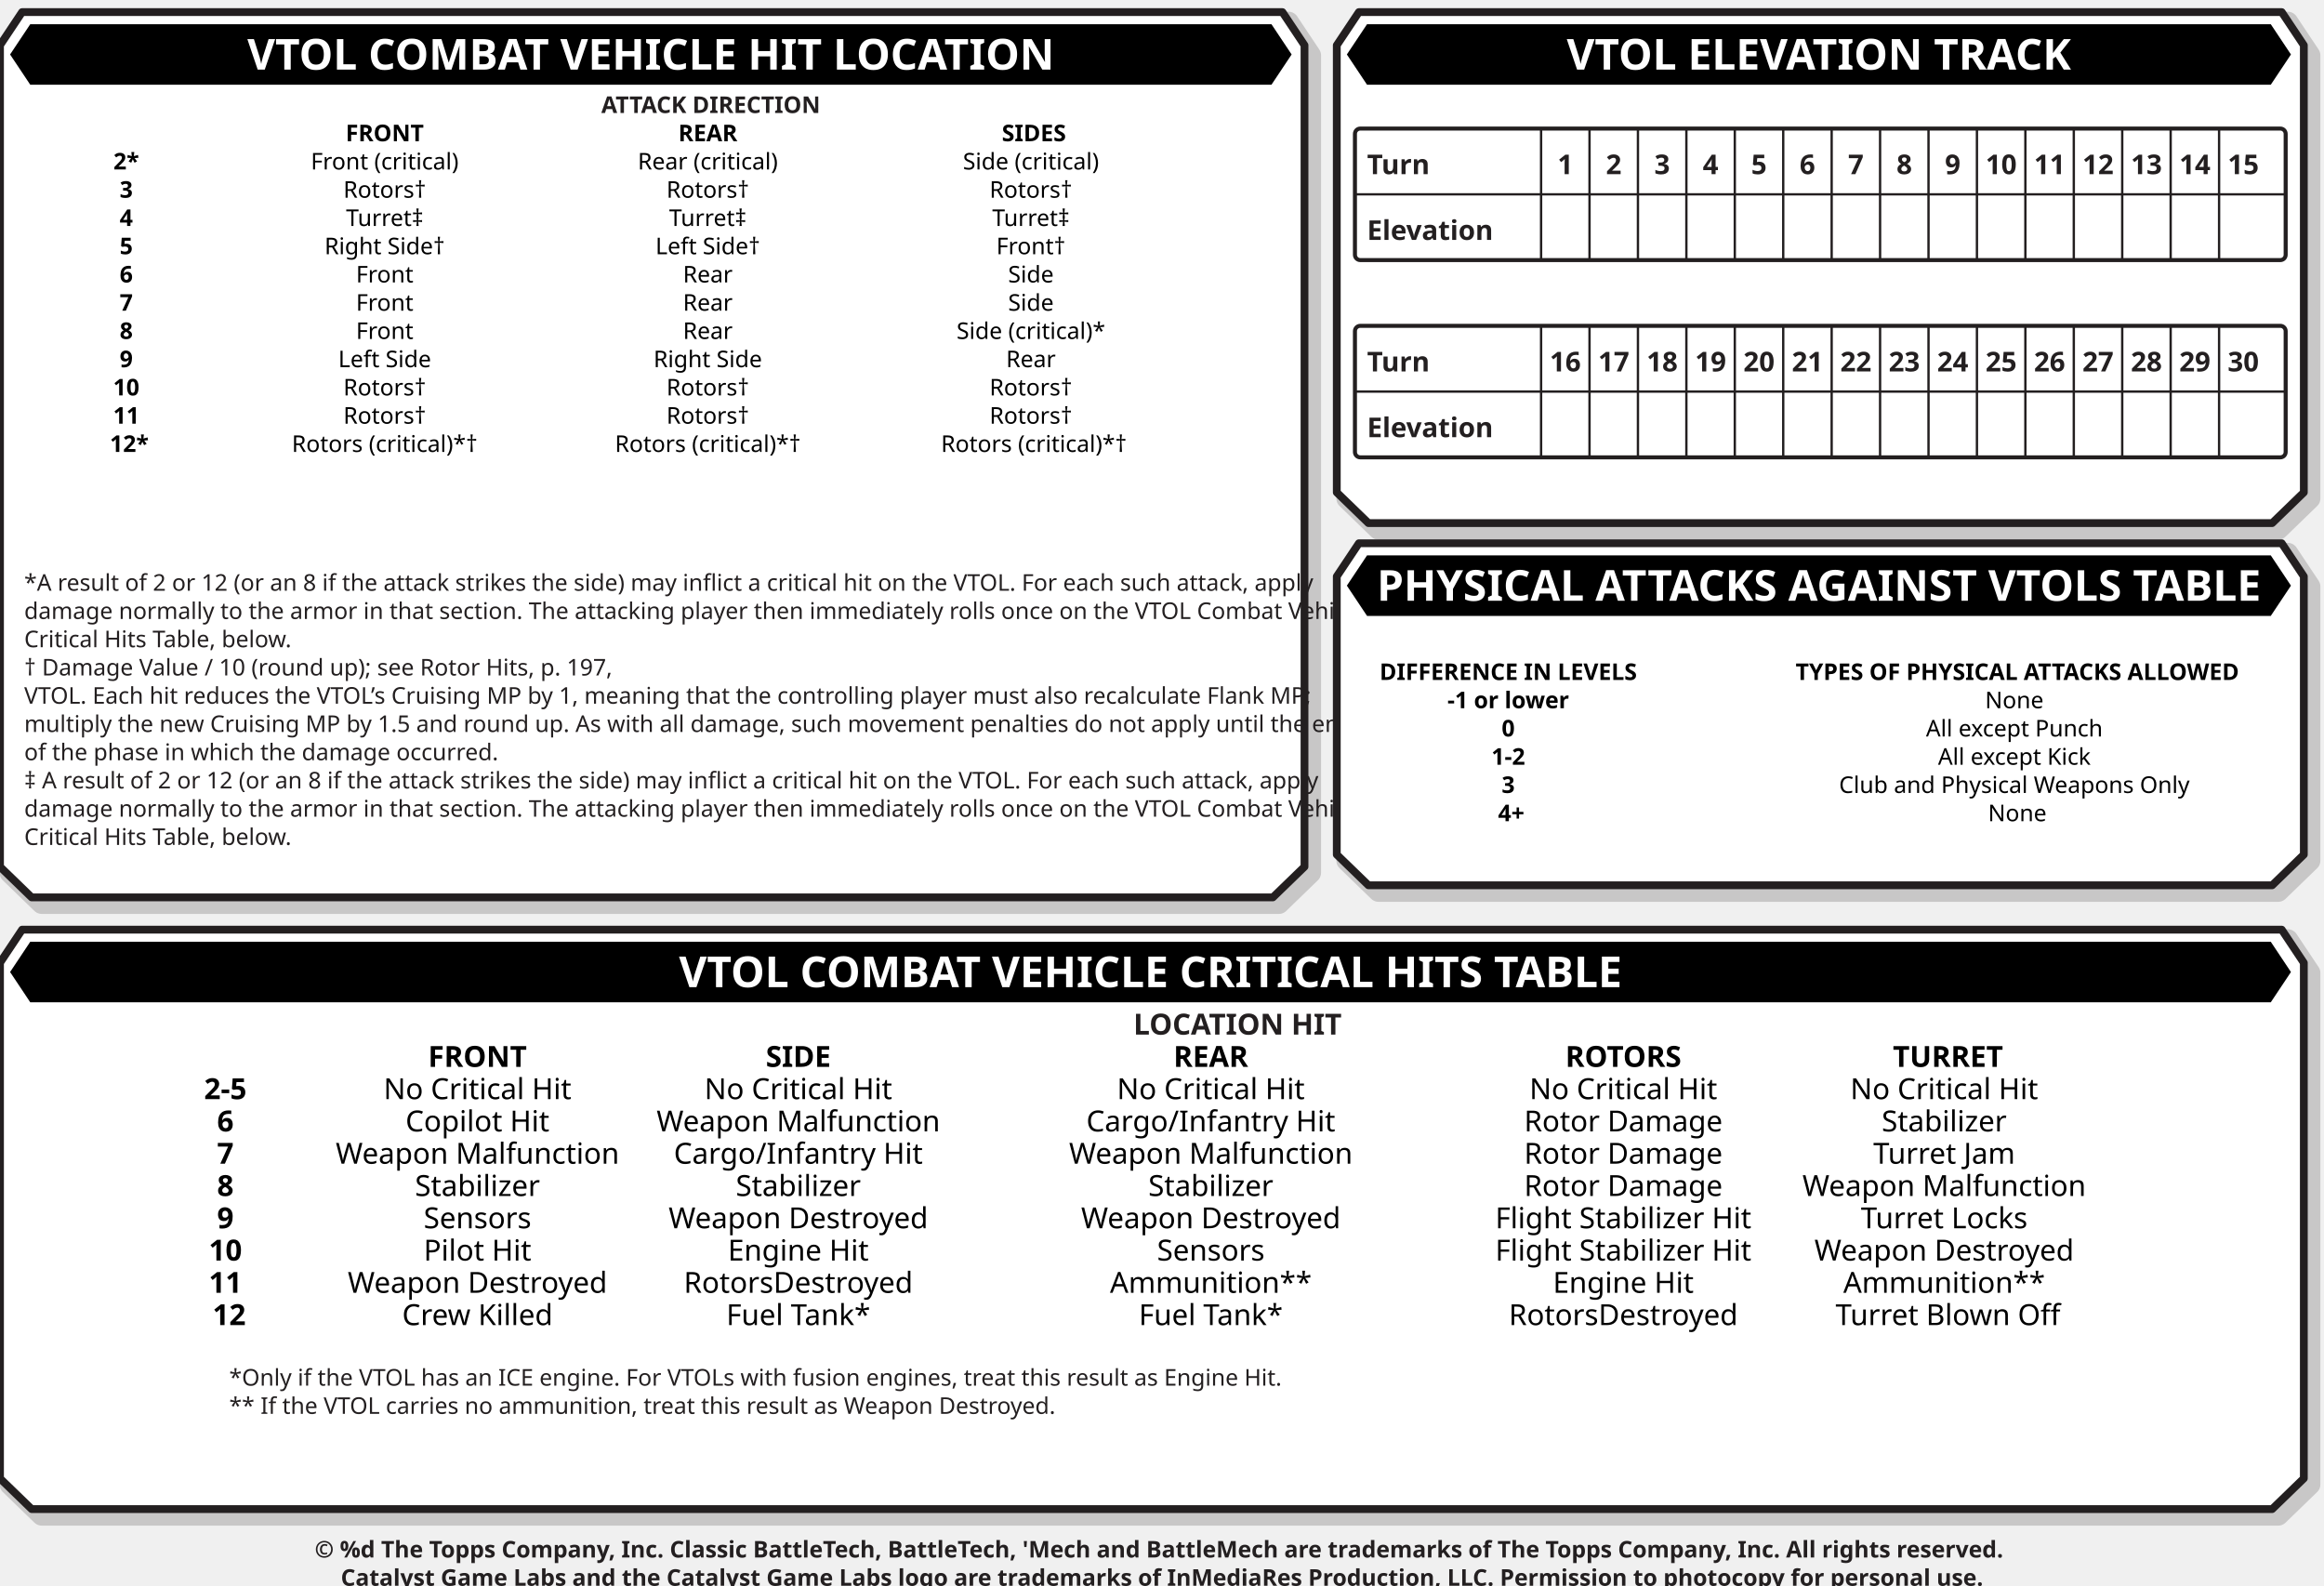
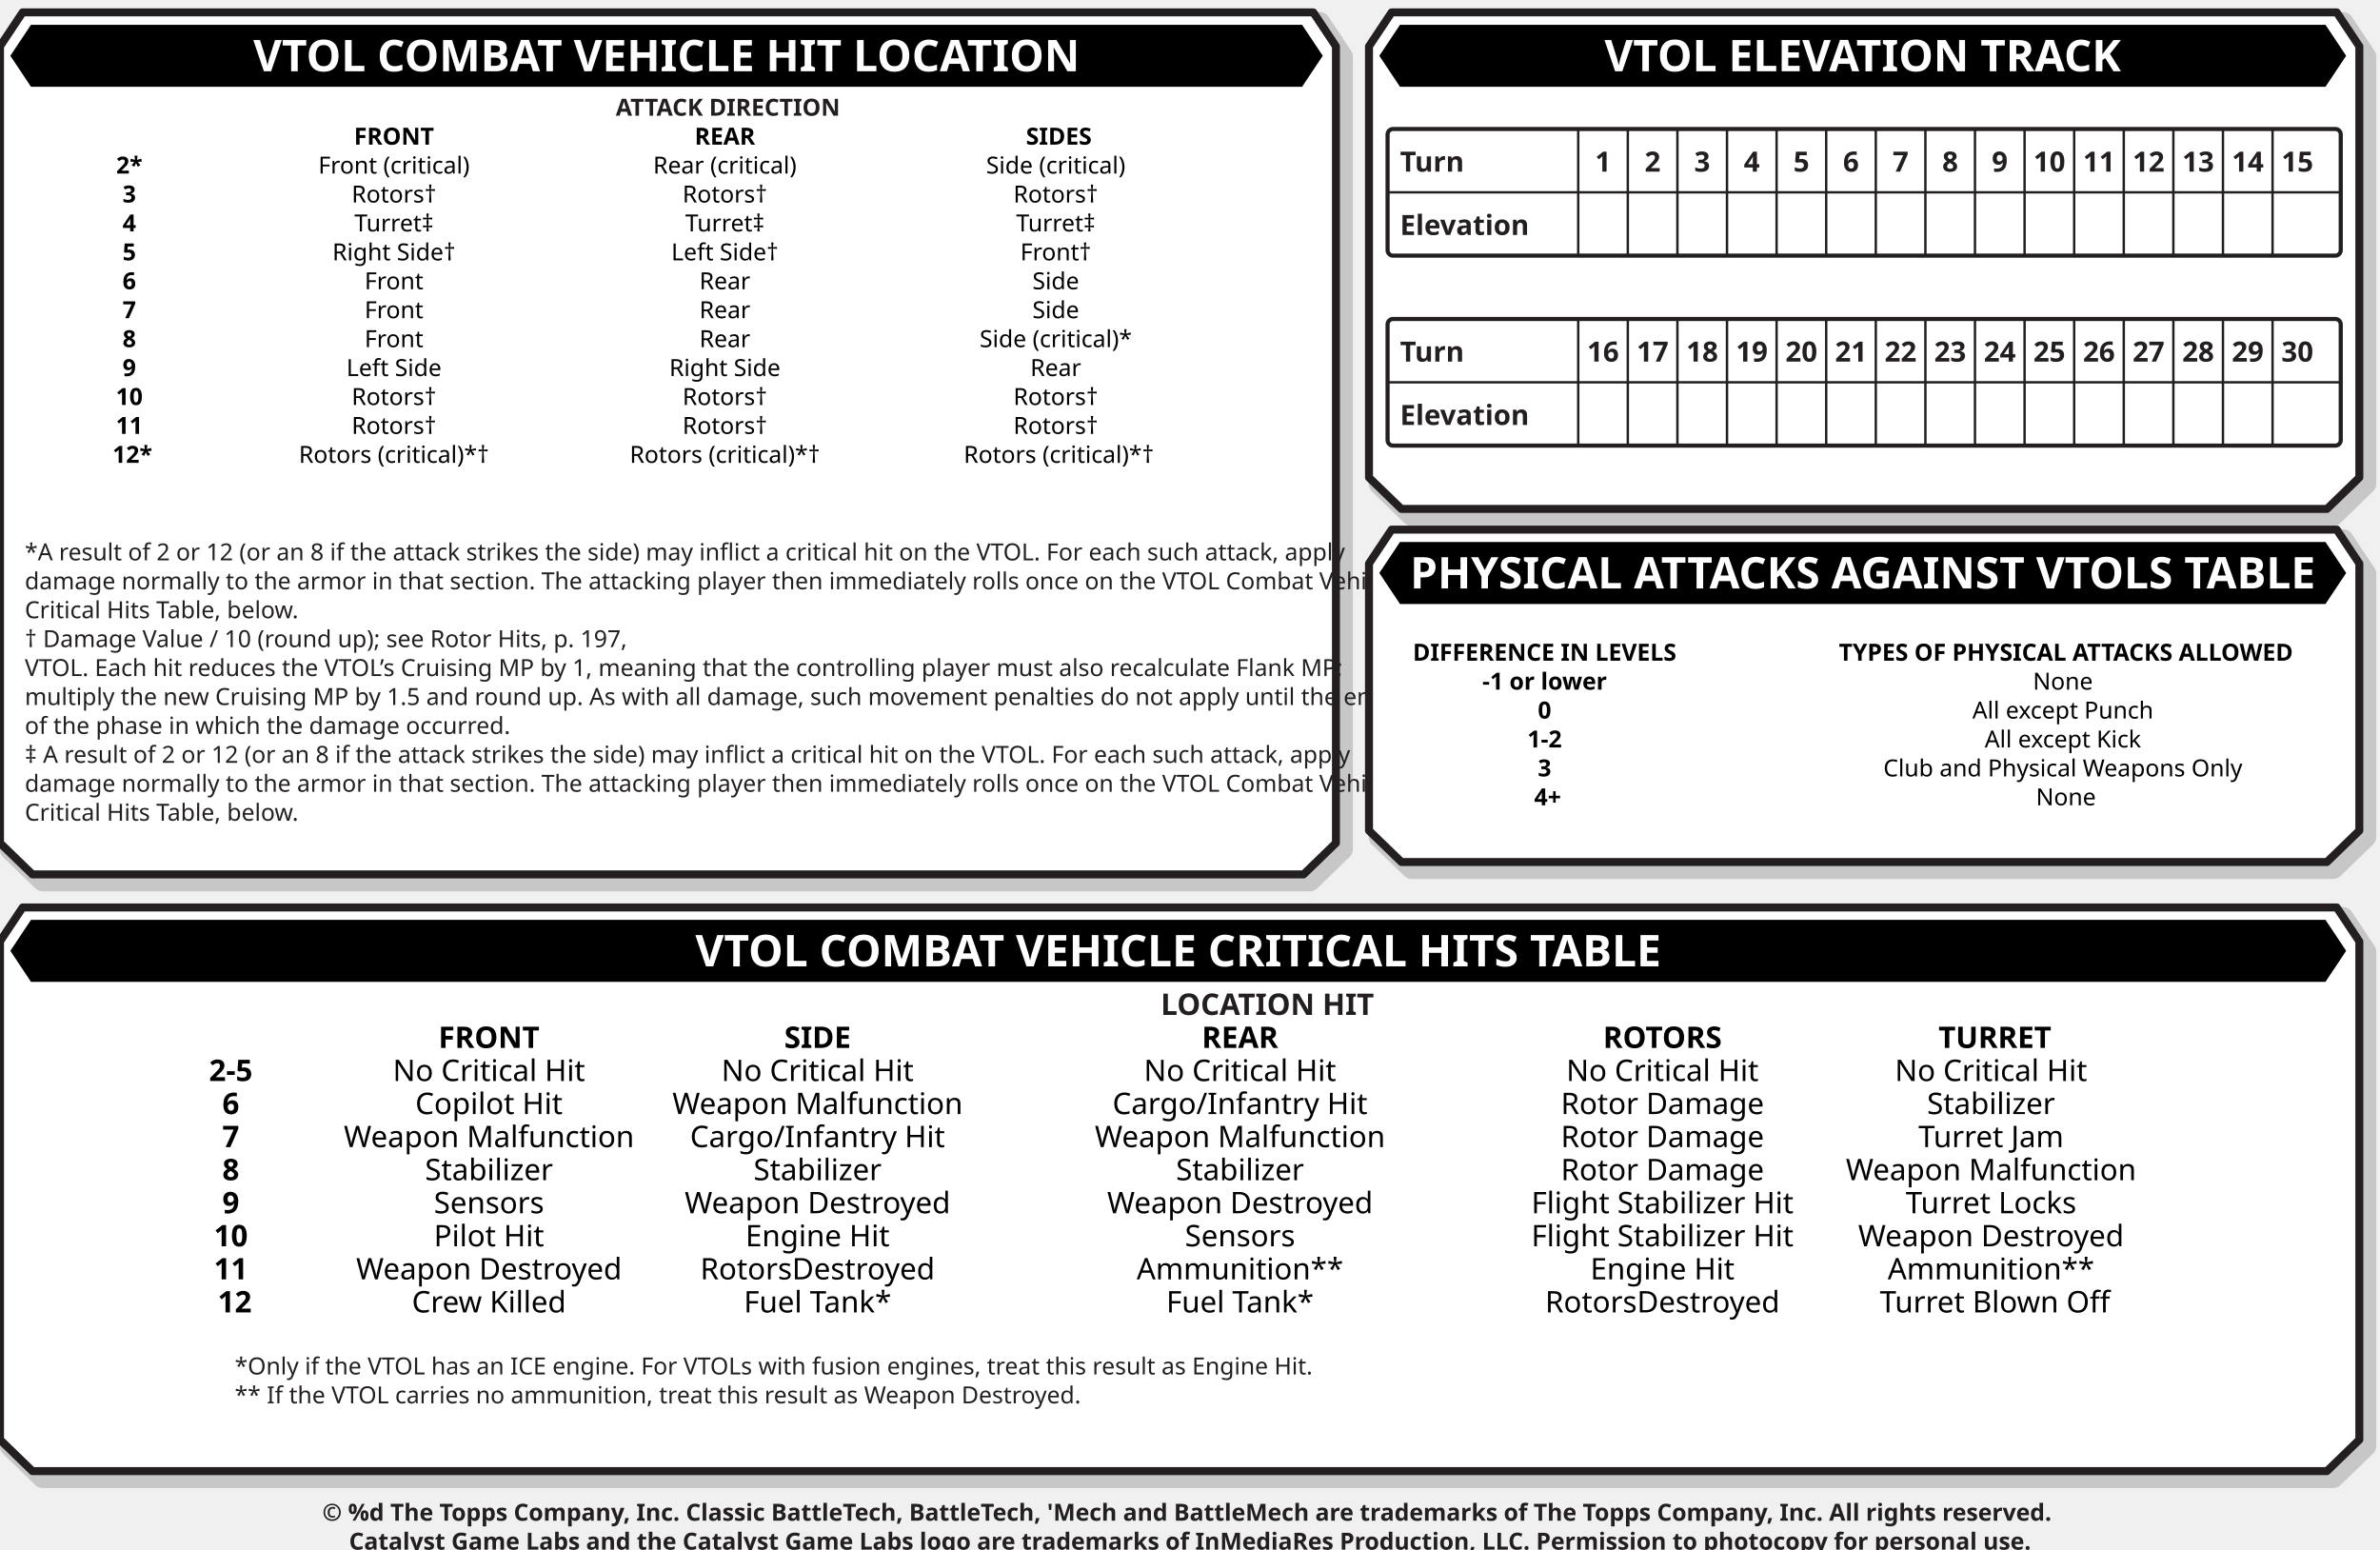
- <svg xmlns="http://www.w3.org/2000/svg" contentScriptType="text/ecmascript" width="576.0" zoomAndPan="magnify" contentStyleType="text/css" height="393.0" preserveAspectRatio="xMidYMid meet" version="1.0">
+ <svg xmlns="http://www.w3.org/2000/svg" contentScriptType="text/ecmascript" width="576.0" zoomAndPan="magnify" contentStyleType="text/css" height="375.0" preserveAspectRatio="xMidYMid meet" version="1.0">
  <g style="mml-color-elements:" id="rs_template">
-     <text font-size="5.7px" transform="translate (288.0 393.0)" fill="#231f20" text-anchor="middle" font-family="Eurostile" id="footer" font-weight="bold">
+     <text font-size="5.7px" transform="translate (288.0 375.0)" fill="#231f20" text-anchor="middle" font-family="Eurostile" id="footer" font-weight="bold">
      <tspan lengthAdjust="spacingAndGlyphs" x="0.0" id="tspanCopyright" y="-7.000" textLength="547.200">© %d The Topps Company, Inc. Classic BattleTech, BattleTech, 'Mech and BattleMech are trademarks of The Topps Company, Inc. All rights reserved.</tspan>
      <tspan lengthAdjust="spacingAndGlyphs" x="0.0" y="0" textLength="518.400">Catalyst Game Labs and the Catalyst Game Labs logo are trademarks of InMediaRes Production, LLC. Permission to photocopy for personal use.</tspan>
    </text>
    <g transform="translate (0.000 3.000)">
      <g>
-         <path fill="#ffffff" d="M 2.5,10.714 L 7.975,2.500 L 319.345,2.500 l 5.475,8.214 L 324.820,213.300 l -7.845,7.600 L 10.345,220.900 l -7.845,-7.600 Z" stroke-width="5.2" stroke-linejoin="round" stroke="#c8c7c7" />
-         <path fill="#ffffff" d="M 0.0,8.214 L 5.475,0.000 L 317.845,0.000 l 5.475,8.214 L 323.320,211.800 l -7.845,7.600 L 7.845,219.400 l -7.845,-7.600 Z" stroke-width="1.932" stroke-linejoin="round" stroke="#231f20" />
+         <path fill="#ffffff" d="M 2.5,10.714 L 7.975,2.500 L 319.345,2.500 l 5.475,8.214 L 324.820,202.500 l -7.845,7.600 L 10.345,210.100 l -7.845,-7.600 Z" stroke-width="5.2" stroke-linejoin="round" stroke="#c8c7c7" />
+         <path fill="#ffffff" d="M 0.0,8.214 L 5.475,0.000 L 317.845,0.000 l 5.475,8.214 L 323.320,201.000 l -7.845,7.600 L 7.845,208.600 l -7.845,-7.600 Z" stroke-width="1.932" stroke-linejoin="round" stroke="#231f20" />
        <g transform="translate (2.5,3.0)">
          <path fill="#000000" d="M 0,7.500 l 4.999,-7.500 h 307.630 l 4.999,7.500 l -4.999,7.500 h -307.630 Z" />
          <text x="158.814" y="11.250" fill="#ffffff" text-anchor="middle" style="font-family:Eurostile;font-size:10.600px;font-weight:bold;font-style:normal" textLength="180.295" lengthAdjust="spacingAndGlyphs">VTOL COMBAT VEHICLE HIT LOCATION</text>
        </g>
      </g>
      <text fill="#231f20" x="176.176" y="25.000" style="font-family:Eurostile;font-size:5.700px;font-weight:bold;font-style:normal" text-anchor="middle">ATTACK DIRECTION</text>
      <g transform="translate (0.000 32.000)">
        <text text-anchor="middle" style="font-family:Eurostile;font-size:5.700px;font-weight:bold;font-style:normal">
          <tspan x="96.096" y="0.000">FRONT</tspan>
          <tspan x="176.176" y="0.000">REAR</tspan>
          <tspan x="256.256" y="0.000">SIDES</tspan>
        </text>
        <text text-anchor="middle" style="font-family:Eurostile;font-size:5.700px;font-weight:bold;font-style:normal">
          <tspan x="32.032" y="7.000">2*</tspan>
          <tspan x="32.032" y="14.000">3</tspan>
          <tspan x="32.032" y="21.000">4</tspan>
          <tspan x="32.032" y="28.000">5</tspan>
          <tspan x="32.032" y="35.000">6</tspan>
          <tspan x="32.032" y="42.000">7</tspan>
          <tspan x="32.032" y="49.000">8</tspan>
          <tspan x="32.032" y="56.000">9</tspan>
          <tspan x="32.032" y="63.000">10</tspan>
          <tspan x="32.032" y="70.000">11</tspan>
          <tspan x="32.032" y="77.000">12*</tspan>
        </text>
        <text text-anchor="middle" style="font-family:Eurostile;font-size:5.700px;font-weight:normal;font-style:normal">
          <tspan x="96.096" y="7.000">Front (critical)</tspan>
          <tspan x="176.176" y="7.000">Rear (critical)</tspan>
          <tspan x="256.256" y="7.000">Side (critical)</tspan>
          <tspan x="96.096" y="14.000">Rotors†</tspan>
          <tspan x="176.176" y="14.000">Rotors†</tspan>
          <tspan x="256.256" y="14.000">Rotors†</tspan>
          <tspan x="96.096" y="21.000">Turret‡</tspan>
          <tspan x="176.176" y="21.000">Turret‡</tspan>
          <tspan x="256.256" y="21.000">Turret‡</tspan>
          <tspan x="96.096" y="28.000">Right Side†</tspan>
          <tspan x="176.176" y="28.000">Left Side†</tspan>
          <tspan x="256.256" y="28.000">Front†</tspan>
          <tspan x="96.096" y="35.000">Front</tspan>
          <tspan x="176.176" y="35.000">Rear</tspan>
          <tspan x="256.256" y="35.000">Side</tspan>
          <tspan x="96.096" y="42.000">Front</tspan>
          <tspan x="176.176" y="42.000">Rear</tspan>
          <tspan x="256.256" y="42.000">Side</tspan>
          <tspan x="96.096" y="49.000">Front</tspan>
          <tspan x="176.176" y="49.000">Rear</tspan>
          <tspan x="256.256" y="49.000">Side (critical)*</tspan>
          <tspan x="96.096" y="56.000">Left Side</tspan>
          <tspan x="176.176" y="56.000">Right Side</tspan>
          <tspan x="256.256" y="56.000">Rear</tspan>
          <tspan x="96.096" y="63.000">Rotors†</tspan>
          <tspan x="176.176" y="63.000">Rotors†</tspan>
          <tspan x="256.256" y="63.000">Rotors†</tspan>
          <tspan x="96.096" y="70.000">Rotors†</tspan>
          <tspan x="176.176" y="70.000">Rotors†</tspan>
          <tspan x="256.256" y="70.000">Rotors†</tspan>
          <tspan x="96.096" y="77.000">Rotors (critical)*†</tspan>
          <tspan x="176.176" y="77.000">Rotors (critical)*†</tspan>
          <tspan x="256.256" y="77.000">Rotors (critical)*†</tspan>
        </text>
      </g>
-       <g transform="translate(0,136.400)">
+       <g transform="translate(0,125.600)">
        <text x="6.000" y="7.000" fill="#231f20" text-anchor="start" style="font-family:Eurostile;font-size:5.700px;font-weight:normal;font-style:normal" textLength="311.320" lengthAdjust="spacingAndGlyphs">*A result of 2 or 12 (or an 8 if the attack strikes the side) may inflict a critical hit on the VTOL. For each such attack, apply</text>
        <text x="6.000" y="14.000" fill="#231f20" text-anchor="start" style="font-family:Eurostile;font-size:5.700px;font-weight:normal;font-style:normal" textLength="311.320" lengthAdjust="spacingAndGlyphs">damage normally to the armor in that section. The attacking player then immediately rolls once on the VTOL Combat Vehicle</text>
        <text fill="#231f20" x="6.000" y="21.000" style="font-family:Eurostile;font-size:5.700px;font-weight:normal;font-style:normal;mml-field-width:16892.987" text-anchor="start">Critical Hits Table, below.</text>
        <text x="6.000" y="28.000" fill="#231f20" text-anchor="start" style="font-family:Eurostile;font-size:5.700px;font-weight:normal;font-style:normal" textLength="42317.079" lengthAdjust="spacingAndGlyphs">† Damage Value / 10 (round up); see Rotor Hits, p. 197, </text>
        <text x="42323.079" y="28.000" fill="#231f20" text-anchor="start" style="font-family:Eurostile;font-size:5.700px;font-weight:normal;font-style:italic" textLength="11637.067" lengthAdjust="spacingAndGlyphs">Total Warfare.</text>
        <text x="53960.146" y="28.000" fill="#231f20" text-anchor="start" style="font-family:Eurostile;font-size:5.700px;font-weight:normal;font-style:normal" textLength="34066.520" lengthAdjust="spacingAndGlyphs"> Additionally, damage to rotors slows down the</text>
        <text x="6.000" y="35.000" fill="#231f20" text-anchor="start" style="font-family:Eurostile;font-size:5.700px;font-weight:normal;font-style:normal" textLength="311.320" lengthAdjust="spacingAndGlyphs">VTOL. Each hit reduces the VTOL’s Cruising MP by 1, meaning that the controlling player must also recalculate Flank MP;</text>
        <text x="6.000" y="42.000" fill="#231f20" text-anchor="start" style="font-family:Eurostile;font-size:5.700px;font-weight:normal;font-style:normal" textLength="311.320" lengthAdjust="spacingAndGlyphs">multiply the new Cruising MP by 1.5 and round up. As with all damage, such movement penalties do not apply until the end</text>
        <text fill="#231f20" x="6.000" y="49.000" style="font-family:Eurostile;font-size:5.700px;font-weight:normal;font-style:normal;mml-field-width:3047847.104" text-anchor="start">of the phase in which the damage occurred.</text>
        <text x="6.000" y="56.000" fill="#231f20" text-anchor="start" style="font-family:Eurostile;font-size:5.700px;font-weight:normal;font-style:normal" textLength="311.320" lengthAdjust="spacingAndGlyphs">‡ A result of 2 or 12 (or an 8 if the attack strikes the side) may inflict a critical hit on the VTOL. For each such attack, apply</text>
        <text x="6.000" y="63.000" fill="#231f20" text-anchor="start" style="font-family:Eurostile;font-size:5.700px;font-weight:normal;font-style:normal" textLength="311.320" lengthAdjust="spacingAndGlyphs">damage normally to the armor in that section. The attacking player then immediately rolls once on the VTOL Combat Vehicle</text>
        <text fill="#231f20" x="6.000" y="70.000" style="font-family:Eurostile;font-size:5.700px;font-weight:normal;font-style:normal;mml-field-width:16934.482" text-anchor="start">Critical Hits Table, below.</text>
      </g>
    </g>
    <g transform="translate (331.320 3.000)">
      <g>
-         <path fill="#ffffff" d="M 2.5,10.714 L 7.975,2.500 L 235.705,2.500 l 5.475,8.214 L 241.180,120.540 l -7.845,7.600 L 10.345,128.140 l -7.845,-7.600 Z" stroke-width="5.2" stroke-linejoin="round" stroke="#c8c7c7" />
-         <path fill="#ffffff" d="M 0.0,8.214 L 5.475,0.000 L 234.205,0.000 l 5.475,8.214 L 239.680,119.040 l -7.845,7.600 L 7.845,126.640 l -7.845,-7.600 Z" stroke-width="1.932" stroke-linejoin="round" stroke="#231f20" />
+         <path fill="#ffffff" d="M 2.5,10.714 L 7.975,2.500 L 235.705,2.500 l 5.475,8.214 L 241.180,114.060 l -7.845,7.600 L 10.345,121.660 l -7.845,-7.600 Z" stroke-width="5.2" stroke-linejoin="round" stroke="#c8c7c7" />
+         <path fill="#ffffff" d="M 0.0,8.214 L 5.475,0.000 L 234.205,0.000 l 5.475,8.214 L 239.680,112.560 l -7.845,7.600 L 7.845,120.160 l -7.845,-7.600 Z" stroke-width="1.932" stroke-linejoin="round" stroke="#231f20" />
        <g transform="translate (2.5,3.0)">
          <path fill="#000000" d="M 0,7.500 l 4.999,-7.500 h 223.990 l 4.999,7.500 l -4.999,7.500 h -223.990 Z" />
          <text x="116.994" y="11.250" fill="#ffffff" text-anchor="middle" style="font-family:Eurostile;font-size:10.600px;font-weight:bold;font-style:normal" textLength="115.026" lengthAdjust="spacingAndGlyphs">VTOL ELEVATION TRACK</text>
        </g>
      </g>
-       <path fill="none" d="M 4.500,30.179 c 0,-0.726 0.589,-1.315 1.315,-1.315 l 228.050,0 c 0.726,0 1.315,0.589, 1.315,1.315 l 0,29.962 c 0,0.726 -0.589,1.315, -1.315,1.315 l -228.050,0 c -0.726,0 -1.315,-0.589, -1.315,-1.315Z" stroke-width="1.0" stroke-linejoin="round" stroke="#231f20" />
-       <path fill="none" stroke-width="0.58" d="M 4.500,45.160 h230.680 M 50.636,28.864 v32.592  M 62.639,28.864 v32.592  M 74.642,28.864 v32.592  M 86.645,28.864 v32.592  M 98.648,28.864 v32.592  M 110.651,28.864 v32.592  M 122.654,28.864 v32.592  M 134.657,28.864 v32.592  M 146.659,28.864 v32.592  M 158.662,28.864 v32.592  M 170.665,28.864 v32.592  M 182.668,28.864 v32.592  M 194.671,28.864 v32.592  M 206.674,28.864 v32.592  M 218.677,28.864 v32.592" stroke-linecap="round" stroke-linejoin="miter" stroke="#231f20" />
-       <text fill="#231f20" x="7.500" y="40.160" style="font-family:Eurostile;font-size:6.760px;font-weight:bold;font-style:normal" text-anchor="start">Turn</text>
-       <text fill="#231f20" x="7.500" y="56.456" style="font-family:Eurostile;font-size:6.760px;font-weight:bold;font-style:normal" text-anchor="start">Elevation</text>
-       <text fill="#231f20" x="56.637" y="40.160" style="font-family:Eurostile;font-size:6.760px;font-weight:bold;font-style:normal" text-anchor="middle">1</text>
-       <text fill="#231f20" x="68.640" y="40.160" style="font-family:Eurostile;font-size:6.760px;font-weight:bold;font-style:normal" text-anchor="middle">2</text>
-       <text fill="#231f20" x="80.643" y="40.160" style="font-family:Eurostile;font-size:6.760px;font-weight:bold;font-style:normal" text-anchor="middle">3</text>
-       <text fill="#231f20" x="92.646" y="40.160" style="font-family:Eurostile;font-size:6.760px;font-weight:bold;font-style:normal" text-anchor="middle">4</text>
-       <text fill="#231f20" x="104.649" y="40.160" style="font-family:Eurostile;font-size:6.760px;font-weight:bold;font-style:normal" text-anchor="middle">5</text>
-       <text fill="#231f20" x="116.652" y="40.160" style="font-family:Eurostile;font-size:6.760px;font-weight:bold;font-style:normal" text-anchor="middle">6</text>
-       <text fill="#231f20" x="128.655" y="40.160" style="font-family:Eurostile;font-size:6.760px;font-weight:bold;font-style:normal" text-anchor="middle">7</text>
-       <text fill="#231f20" x="140.658" y="40.160" style="font-family:Eurostile;font-size:6.760px;font-weight:bold;font-style:normal" text-anchor="middle">8</text>
-       <text fill="#231f20" x="152.661" y="40.160" style="font-family:Eurostile;font-size:6.760px;font-weight:bold;font-style:normal" text-anchor="middle">9</text>
-       <text fill="#231f20" x="164.664" y="40.160" style="font-family:Eurostile;font-size:6.760px;font-weight:bold;font-style:normal" text-anchor="middle">10</text>
-       <text fill="#231f20" x="176.667" y="40.160" style="font-family:Eurostile;font-size:6.760px;font-weight:bold;font-style:normal" text-anchor="middle">11</text>
-       <text fill="#231f20" x="188.670" y="40.160" style="font-family:Eurostile;font-size:6.760px;font-weight:bold;font-style:normal" text-anchor="middle">12</text>
-       <text fill="#231f20" x="200.673" y="40.160" style="font-family:Eurostile;font-size:6.760px;font-weight:bold;font-style:normal" text-anchor="middle">13</text>
-       <text fill="#231f20" x="212.676" y="40.160" style="font-family:Eurostile;font-size:6.760px;font-weight:bold;font-style:normal" text-anchor="middle">14</text>
-       <text fill="#231f20" x="224.679" y="40.160" style="font-family:Eurostile;font-size:6.760px;font-weight:bold;font-style:normal" text-anchor="middle">15</text>
-       <path fill="none" d="M 4.500,79.067 c 0,-0.726 0.589,-1.315 1.315,-1.315 l 228.050,0 c 0.726,0 1.315,0.589, 1.315,1.315 l 0,29.962 c 0,0.726 -0.589,1.315, -1.315,1.315 l -228.050,0 c -0.726,0 -1.315,-0.589, -1.315,-1.315Z" stroke-width="1.0" stroke-linejoin="round" stroke="#231f20" />
-       <path fill="none" stroke-width="0.58" d="M 4.500,94.048 h230.680 M 50.636,77.752 v32.592  M 62.639,77.752 v32.592  M 74.642,77.752 v32.592  M 86.645,77.752 v32.592  M 98.648,77.752 v32.592  M 110.651,77.752 v32.592  M 122.654,77.752 v32.592  M 134.657,77.752 v32.592  M 146.659,77.752 v32.592  M 158.662,77.752 v32.592  M 170.665,77.752 v32.592  M 182.668,77.752 v32.592  M 194.671,77.752 v32.592  M 206.674,77.752 v32.592  M 218.677,77.752 v32.592" stroke-linecap="round" stroke-linejoin="miter" stroke="#231f20" />
-       <text fill="#231f20" x="7.500" y="89.048" style="font-family:Eurostile;font-size:6.760px;font-weight:bold;font-style:normal" text-anchor="start">Turn</text>
-       <text fill="#231f20" x="7.500" y="105.344" style="font-family:Eurostile;font-size:6.760px;font-weight:bold;font-style:normal" text-anchor="start">Elevation</text>
-       <text fill="#231f20" x="56.637" y="89.048" style="font-family:Eurostile;font-size:6.760px;font-weight:bold;font-style:normal" text-anchor="middle">16</text>
-       <text fill="#231f20" x="68.640" y="89.048" style="font-family:Eurostile;font-size:6.760px;font-weight:bold;font-style:normal" text-anchor="middle">17</text>
-       <text fill="#231f20" x="80.643" y="89.048" style="font-family:Eurostile;font-size:6.760px;font-weight:bold;font-style:normal" text-anchor="middle">18</text>
-       <text fill="#231f20" x="92.646" y="89.048" style="font-family:Eurostile;font-size:6.760px;font-weight:bold;font-style:normal" text-anchor="middle">19</text>
-       <text fill="#231f20" x="104.649" y="89.048" style="font-family:Eurostile;font-size:6.760px;font-weight:bold;font-style:normal" text-anchor="middle">20</text>
-       <text fill="#231f20" x="116.652" y="89.048" style="font-family:Eurostile;font-size:6.760px;font-weight:bold;font-style:normal" text-anchor="middle">21</text>
-       <text fill="#231f20" x="128.655" y="89.048" style="font-family:Eurostile;font-size:6.760px;font-weight:bold;font-style:normal" text-anchor="middle">22</text>
-       <text fill="#231f20" x="140.658" y="89.048" style="font-family:Eurostile;font-size:6.760px;font-weight:bold;font-style:normal" text-anchor="middle">23</text>
-       <text fill="#231f20" x="152.661" y="89.048" style="font-family:Eurostile;font-size:6.760px;font-weight:bold;font-style:normal" text-anchor="middle">24</text>
-       <text fill="#231f20" x="164.664" y="89.048" style="font-family:Eurostile;font-size:6.760px;font-weight:bold;font-style:normal" text-anchor="middle">25</text>
-       <text fill="#231f20" x="176.667" y="89.048" style="font-family:Eurostile;font-size:6.760px;font-weight:bold;font-style:normal" text-anchor="middle">26</text>
-       <text fill="#231f20" x="188.670" y="89.048" style="font-family:Eurostile;font-size:6.760px;font-weight:bold;font-style:normal" text-anchor="middle">27</text>
-       <text fill="#231f20" x="200.673" y="89.048" style="font-family:Eurostile;font-size:6.760px;font-weight:bold;font-style:normal" text-anchor="middle">28</text>
-       <text fill="#231f20" x="212.676" y="89.048" style="font-family:Eurostile;font-size:6.760px;font-weight:bold;font-style:normal" text-anchor="middle">29</text>
-       <text fill="#231f20" x="224.679" y="89.048" style="font-family:Eurostile;font-size:6.760px;font-weight:bold;font-style:normal" text-anchor="middle">30</text>
-     </g>
-     <g transform="translate (331.320 134.640)">
-       <g>
-         <path fill="#ffffff" d="M 2.5,10.714 L 7.975,2.500 L 235.705,2.500 l 5.475,8.214 L 241.180,78.660 l -7.845,7.600 L 10.345,86.260 l -7.845,-7.600 Z" stroke-width="5.2" stroke-linejoin="round" stroke="#c8c7c7" />
-         <path fill="#ffffff" d="M 0.0,8.214 L 5.475,0.000 L 234.205,0.000 l 5.475,8.214 L 239.680,77.160 l -7.845,7.600 L 7.845,84.760 l -7.845,-7.600 Z" stroke-width="1.932" stroke-linejoin="round" stroke="#231f20" />
+       <path fill="none" d="M 4.500,29.531 c 0,-0.726 0.589,-1.315 1.315,-1.315 l 228.050,0 c 0.726,0 1.315,0.589, 1.315,1.315 l 0,28.018 c 0,0.726 -0.589,1.315, -1.315,1.315 l -228.050,0 c -0.726,0 -1.315,-0.589, -1.315,-1.315Z" stroke-width="1.0" stroke-linejoin="round" stroke="#231f20" />
+       <path fill="none" stroke-width="0.58" d="M 4.500,43.540 h230.680 M 50.636,28.216 v30.648  M 62.639,28.216 v30.648  M 74.642,28.216 v30.648  M 86.645,28.216 v30.648  M 98.648,28.216 v30.648  M 110.651,28.216 v30.648  M 122.654,28.216 v30.648  M 134.657,28.216 v30.648  M 146.659,28.216 v30.648  M 158.662,28.216 v30.648  M 170.665,28.216 v30.648  M 182.668,28.216 v30.648  M 194.671,28.216 v30.648  M 206.674,28.216 v30.648  M 218.677,28.216 v30.648" stroke-linecap="round" stroke-linejoin="miter" stroke="#231f20" />
+       <text fill="#231f20" x="7.500" y="38.540" style="font-family:Eurostile;font-size:6.760px;font-weight:bold;font-style:normal" text-anchor="start">Turn</text>
+       <text fill="#231f20" x="7.500" y="53.864" style="font-family:Eurostile;font-size:6.760px;font-weight:bold;font-style:normal" text-anchor="start">Elevation</text>
+       <text fill="#231f20" x="56.637" y="38.540" style="font-family:Eurostile;font-size:6.760px;font-weight:bold;font-style:normal" text-anchor="middle">1</text>
+       <text fill="#231f20" x="68.640" y="38.540" style="font-family:Eurostile;font-size:6.760px;font-weight:bold;font-style:normal" text-anchor="middle">2</text>
+       <text fill="#231f20" x="80.643" y="38.540" style="font-family:Eurostile;font-size:6.760px;font-weight:bold;font-style:normal" text-anchor="middle">3</text>
+       <text fill="#231f20" x="92.646" y="38.540" style="font-family:Eurostile;font-size:6.760px;font-weight:bold;font-style:normal" text-anchor="middle">4</text>
+       <text fill="#231f20" x="104.649" y="38.540" style="font-family:Eurostile;font-size:6.760px;font-weight:bold;font-style:normal" text-anchor="middle">5</text>
+       <text fill="#231f20" x="116.652" y="38.540" style="font-family:Eurostile;font-size:6.760px;font-weight:bold;font-style:normal" text-anchor="middle">6</text>
+       <text fill="#231f20" x="128.655" y="38.540" style="font-family:Eurostile;font-size:6.760px;font-weight:bold;font-style:normal" text-anchor="middle">7</text>
+       <text fill="#231f20" x="140.658" y="38.540" style="font-family:Eurostile;font-size:6.760px;font-weight:bold;font-style:normal" text-anchor="middle">8</text>
+       <text fill="#231f20" x="152.661" y="38.540" style="font-family:Eurostile;font-size:6.760px;font-weight:bold;font-style:normal" text-anchor="middle">9</text>
+       <text fill="#231f20" x="164.664" y="38.540" style="font-family:Eurostile;font-size:6.760px;font-weight:bold;font-style:normal" text-anchor="middle">10</text>
+       <text fill="#231f20" x="176.667" y="38.540" style="font-family:Eurostile;font-size:6.760px;font-weight:bold;font-style:normal" text-anchor="middle">11</text>
+       <text fill="#231f20" x="188.670" y="38.540" style="font-family:Eurostile;font-size:6.760px;font-weight:bold;font-style:normal" text-anchor="middle">12</text>
+       <text fill="#231f20" x="200.673" y="38.540" style="font-family:Eurostile;font-size:6.760px;font-weight:bold;font-style:normal" text-anchor="middle">13</text>
+       <text fill="#231f20" x="212.676" y="38.540" style="font-family:Eurostile;font-size:6.760px;font-weight:bold;font-style:normal" text-anchor="middle">14</text>
+       <text fill="#231f20" x="224.679" y="38.540" style="font-family:Eurostile;font-size:6.760px;font-weight:bold;font-style:normal" text-anchor="middle">15</text>
+       <path fill="none" d="M 4.500,75.503 c 0,-0.726 0.589,-1.315 1.315,-1.315 l 228.050,0 c 0.726,0 1.315,0.589, 1.315,1.315 l 0,28.018 c 0,0.726 -0.589,1.315, -1.315,1.315 l -228.050,0 c -0.726,0 -1.315,-0.589, -1.315,-1.315Z" stroke-width="1.0" stroke-linejoin="round" stroke="#231f20" />
+       <path fill="none" stroke-width="0.58" d="M 4.500,89.512 h230.680 M 50.636,74.188 v30.648  M 62.639,74.188 v30.648  M 74.642,74.188 v30.648  M 86.645,74.188 v30.648  M 98.648,74.188 v30.648  M 110.651,74.188 v30.648  M 122.654,74.188 v30.648  M 134.657,74.188 v30.648  M 146.659,74.188 v30.648  M 158.662,74.188 v30.648  M 170.665,74.188 v30.648  M 182.668,74.188 v30.648  M 194.671,74.188 v30.648  M 206.674,74.188 v30.648  M 218.677,74.188 v30.648" stroke-linecap="round" stroke-linejoin="miter" stroke="#231f20" />
+       <text fill="#231f20" x="7.500" y="84.512" style="font-family:Eurostile;font-size:6.760px;font-weight:bold;font-style:normal" text-anchor="start">Turn</text>
+       <text fill="#231f20" x="7.500" y="99.836" style="font-family:Eurostile;font-size:6.760px;font-weight:bold;font-style:normal" text-anchor="start">Elevation</text>
+       <text fill="#231f20" x="56.637" y="84.512" style="font-family:Eurostile;font-size:6.760px;font-weight:bold;font-style:normal" text-anchor="middle">16</text>
+       <text fill="#231f20" x="68.640" y="84.512" style="font-family:Eurostile;font-size:6.760px;font-weight:bold;font-style:normal" text-anchor="middle">17</text>
+       <text fill="#231f20" x="80.643" y="84.512" style="font-family:Eurostile;font-size:6.760px;font-weight:bold;font-style:normal" text-anchor="middle">18</text>
+       <text fill="#231f20" x="92.646" y="84.512" style="font-family:Eurostile;font-size:6.760px;font-weight:bold;font-style:normal" text-anchor="middle">19</text>
+       <text fill="#231f20" x="104.649" y="84.512" style="font-family:Eurostile;font-size:6.760px;font-weight:bold;font-style:normal" text-anchor="middle">20</text>
+       <text fill="#231f20" x="116.652" y="84.512" style="font-family:Eurostile;font-size:6.760px;font-weight:bold;font-style:normal" text-anchor="middle">21</text>
+       <text fill="#231f20" x="128.655" y="84.512" style="font-family:Eurostile;font-size:6.760px;font-weight:bold;font-style:normal" text-anchor="middle">22</text>
+       <text fill="#231f20" x="140.658" y="84.512" style="font-family:Eurostile;font-size:6.760px;font-weight:bold;font-style:normal" text-anchor="middle">23</text>
+       <text fill="#231f20" x="152.661" y="84.512" style="font-family:Eurostile;font-size:6.760px;font-weight:bold;font-style:normal" text-anchor="middle">24</text>
+       <text fill="#231f20" x="164.664" y="84.512" style="font-family:Eurostile;font-size:6.760px;font-weight:bold;font-style:normal" text-anchor="middle">25</text>
+       <text fill="#231f20" x="176.667" y="84.512" style="font-family:Eurostile;font-size:6.760px;font-weight:bold;font-style:normal" text-anchor="middle">26</text>
+       <text fill="#231f20" x="188.670" y="84.512" style="font-family:Eurostile;font-size:6.760px;font-weight:bold;font-style:normal" text-anchor="middle">27</text>
+       <text fill="#231f20" x="200.673" y="84.512" style="font-family:Eurostile;font-size:6.760px;font-weight:bold;font-style:normal" text-anchor="middle">28</text>
+       <text fill="#231f20" x="212.676" y="84.512" style="font-family:Eurostile;font-size:6.760px;font-weight:bold;font-style:normal" text-anchor="middle">29</text>
+       <text fill="#231f20" x="224.679" y="84.512" style="font-family:Eurostile;font-size:6.760px;font-weight:bold;font-style:normal" text-anchor="middle">30</text>
+     </g>
+     <g transform="translate (331.320 128.160)">
+       <g>
+         <path fill="#ffffff" d="M 2.5,10.714 L 7.975,2.500 L 235.705,2.500 l 5.475,8.214 L 241.180,74.340 l -7.845,7.600 L 10.345,81.940 l -7.845,-7.600 Z" stroke-width="5.2" stroke-linejoin="round" stroke="#c8c7c7" />
+         <path fill="#ffffff" d="M 0.0,8.214 L 5.475,0.000 L 234.205,0.000 l 5.475,8.214 L 239.680,72.840 l -7.845,7.600 L 7.845,80.440 l -7.845,-7.600 Z" stroke-width="1.932" stroke-linejoin="round" stroke="#231f20" />
        <g transform="translate (2.5,3.0)">
          <path fill="#000000" d="M 0,7.500 l 4.999,-7.500 h 223.990 l 4.999,7.500 l -4.999,7.500 h -223.990 Z" />
          <text x="116.994" y="11.250" fill="#ffffff" text-anchor="middle" style="font-family:Eurostile;font-size:10.600px;font-weight:bold;font-style:normal" textLength="203.386" lengthAdjust="spacingAndGlyphs">PHYSICAL ATTACKS AGAINST VTOLS TABLE</text>
        </g>
      </g>
-       <g transform="translate (3.000 33.880)">
+       <g transform="translate (3.000 31.720)">
        <text text-anchor="middle" style="font-family:Eurostile;font-size:5.700px;font-weight:bold;font-style:normal">
          <tspan x="165.676" y="0.000">TYPES OF PHYSICAL ATTACKS ALLOWED</tspan>
        </text>
        <text text-anchor="middle" style="font-family:Eurostile;font-size:5.700px;font-weight:bold;font-style:normal">
          <tspan x="40.236" y="0.000">DIFFERENCE IN LEVELS</tspan>
          <tspan x="40.236" y="7.000">-1 or lower</tspan>
          <tspan x="40.236" y="14.000">0</tspan>
          <tspan x="40.236" y="21.000">1-2</tspan>
          <tspan x="40.236" y="28.000">3</tspan>
          <tspan x="40.236" y="35.000">4+</tspan>
        </text>
        <text text-anchor="middle" style="font-family:Eurostile;font-size:5.700px;font-weight:normal;font-style:normal">
          <tspan x="165.676" y="7.000">None</tspan>
          <tspan x="165.676" y="14.000">All except Punch</tspan>
          <tspan x="165.676" y="21.000">All except Kick</tspan>
          <tspan x="165.676" y="28.000">Club and Physical Weapons Only</tspan>
          <tspan x="165.676" y="35.000">None</tspan>
        </text>
      </g>
    </g>
-     <g transform="translate (0.000 230.400)">
-       <g>
-         <path fill="#ffffff" d="M 2.5,10.714 L 7.975,2.500 L 567.025,2.500 l 5.475,8.214 L 572.500,137.500 l -7.845,7.600 L 10.345,145.100 l -7.845,-7.600 Z" stroke-width="5.2" stroke-linejoin="round" stroke="#c8c7c7" />
-         <path fill="#ffffff" d="M 0.0,8.214 L 5.475,0.000 L 565.525,0.000 l 5.475,8.214 L 571.000,136.000 l -7.845,7.600 L 7.845,143.600 l -7.845,-7.600 Z" stroke-width="1.932" stroke-linejoin="round" stroke="#231f20" />
+     <g transform="translate (0.000 219.600)">
+       <g>
+         <path fill="#ffffff" d="M 2.5,10.714 L 7.975,2.500 L 567.025,2.500 l 5.475,8.214 L 572.500,130.300 l -7.845,7.600 L 10.345,137.900 l -7.845,-7.600 Z" stroke-width="5.2" stroke-linejoin="round" stroke="#c8c7c7" />
+         <path fill="#ffffff" d="M 0.0,8.214 L 5.475,0.000 L 565.525,0.000 l 5.475,8.214 L 571.000,128.800 l -7.845,7.600 L 7.845,136.400 l -7.845,-7.600 Z" stroke-width="1.932" stroke-linejoin="round" stroke="#231f20" />
        <g transform="translate (2.5,3.0)">
          <path fill="#000000" d="M 0,7.500 l 4.999,-7.500 h 555.310 l 4.999,7.500 l -4.999,7.500 h -555.310 Z" />
          <text x="282.654" y="11.250" fill="#ffffff" text-anchor="middle" style="font-family:Eurostile;font-size:10.600px;font-weight:bold;font-style:normal" textLength="213.815" lengthAdjust="spacingAndGlyphs">VTOL COMBAT VEHICLE CRITICAL HITS TABLE</text>
        </g>
      </g>
      <text fill="#231f20" x="306.720" y="26.000" style="font-family:Eurostile;font-size:7.200px;font-weight:bold;font-style:normal" text-anchor="middle">LOCATION HIT</text>
      <g transform="translate (0.000 34.000)">
        <text text-anchor="middle" style="font-family:Eurostile;font-size:7.200px;font-weight:bold;font-style:normal">
          <tspan x="119.280" y="0.000">FRONT</tspan>
          <tspan x="198.800" y="0.000">SIDE</tspan>
          <tspan x="301.040" y="0.000">REAR</tspan>
          <tspan x="403.280" y="0.000">ROTORS</tspan>
          <tspan x="482.800" y="0.000">TURRET</tspan>
        </text>
        <text text-anchor="middle" style="font-family:Eurostile;font-size:7.200px;font-weight:bold;font-style:normal">
          <tspan x="56.800" y="8.000">2-5</tspan>
          <tspan x="56.800" y="16.000">6</tspan>
          <tspan x="56.800" y="24.000">7</tspan>
          <tspan x="56.800" y="32.000">8</tspan>
          <tspan x="56.800" y="40.000">9</tspan>
          <tspan x="56.800" y="48.000">10</tspan>
          <tspan x="56.800" y="56.000">11</tspan>
          <tspan x="56.800" y="64.000">12</tspan>
        </text>
        <text text-anchor="middle" style="font-family:Eurostile;font-size:7.200px;font-weight:normal;font-style:normal">
          <tspan x="119.280" y="8.000">No Critical Hit</tspan>
          <tspan x="198.800" y="8.000">No Critical Hit</tspan>
          <tspan x="301.040" y="8.000">No Critical Hit</tspan>
          <tspan x="403.280" y="8.000">No Critical Hit</tspan>
          <tspan x="482.800" y="8.000">No Critical Hit</tspan>
          <tspan x="119.280" y="16.000">Copilot Hit</tspan>
          <tspan x="198.800" y="16.000">Weapon Malfunction</tspan>
          <tspan x="301.040" y="16.000">Cargo/Infantry Hit</tspan>
          <tspan x="403.280" y="16.000">Rotor Damage</tspan>
          <tspan x="482.800" y="16.000">Stabilizer</tspan>
          <tspan x="119.280" y="24.000">Weapon Malfunction</tspan>
          <tspan x="198.800" y="24.000">Cargo/Infantry Hit</tspan>
          <tspan x="301.040" y="24.000">Weapon Malfunction</tspan>
          <tspan x="403.280" y="24.000">Rotor Damage</tspan>
          <tspan x="482.800" y="24.000">Turret Jam</tspan>
          <tspan x="119.280" y="32.000">Stabilizer</tspan>
          <tspan x="198.800" y="32.000">Stabilizer</tspan>
          <tspan x="301.040" y="32.000">Stabilizer</tspan>
          <tspan x="403.280" y="32.000">Rotor Damage</tspan>
          <tspan x="482.800" y="32.000">Weapon Malfunction</tspan>
          <tspan x="119.280" y="40.000">Sensors</tspan>
          <tspan x="198.800" y="40.000">Weapon Destroyed</tspan>
          <tspan x="301.040" y="40.000">Weapon Destroyed</tspan>
          <tspan x="403.280" y="40.000">Flight Stabilizer Hit</tspan>
          <tspan x="482.800" y="40.000">Turret Locks</tspan>
          <tspan x="119.280" y="48.000">Pilot Hit</tspan>
          <tspan x="198.800" y="48.000">Engine Hit</tspan>
          <tspan x="301.040" y="48.000">Sensors</tspan>
          <tspan x="403.280" y="48.000">Flight Stabilizer Hit</tspan>
          <tspan x="482.800" y="48.000">Weapon Destroyed</tspan>
          <tspan x="119.280" y="56.000">Weapon Destroyed</tspan>
          <tspan x="198.800" y="56.000">RotorsDestroyed</tspan>
          <tspan x="301.040" y="56.000">Ammunition**</tspan>
          <tspan x="403.280" y="56.000">Engine Hit</tspan>
          <tspan x="482.800" y="56.000">Ammunition**</tspan>
          <tspan x="119.280" y="64.000">Crew Killed</tspan>
          <tspan x="198.800" y="64.000">Fuel Tank*</tspan>
          <tspan x="301.040" y="64.000">Fuel Tank*</tspan>
          <tspan x="403.280" y="64.000">RotorsDestroyed</tspan>
          <tspan x="482.800" y="64.000">Turret Blown Off</tspan>
        </text>
      </g>
      <text fill="#231f20" x="56.800" y="113.000" style="font-family:Eurostile;font-size:5.700px;font-weight:normal;font-style:normal" text-anchor="start">*Only if the VTOL has an ICE engine. For VTOLs with fusion engines, treat this result as Engine Hit.</text>
      <text fill="#231f20" x="56.800" y="120.000" style="font-family:Eurostile;font-size:5.700px;font-weight:normal;font-style:normal" text-anchor="start">** If the VTOL carries no ammunition, treat this result as Weapon Destroyed.</text>
    </g>
  </g>
</svg>
